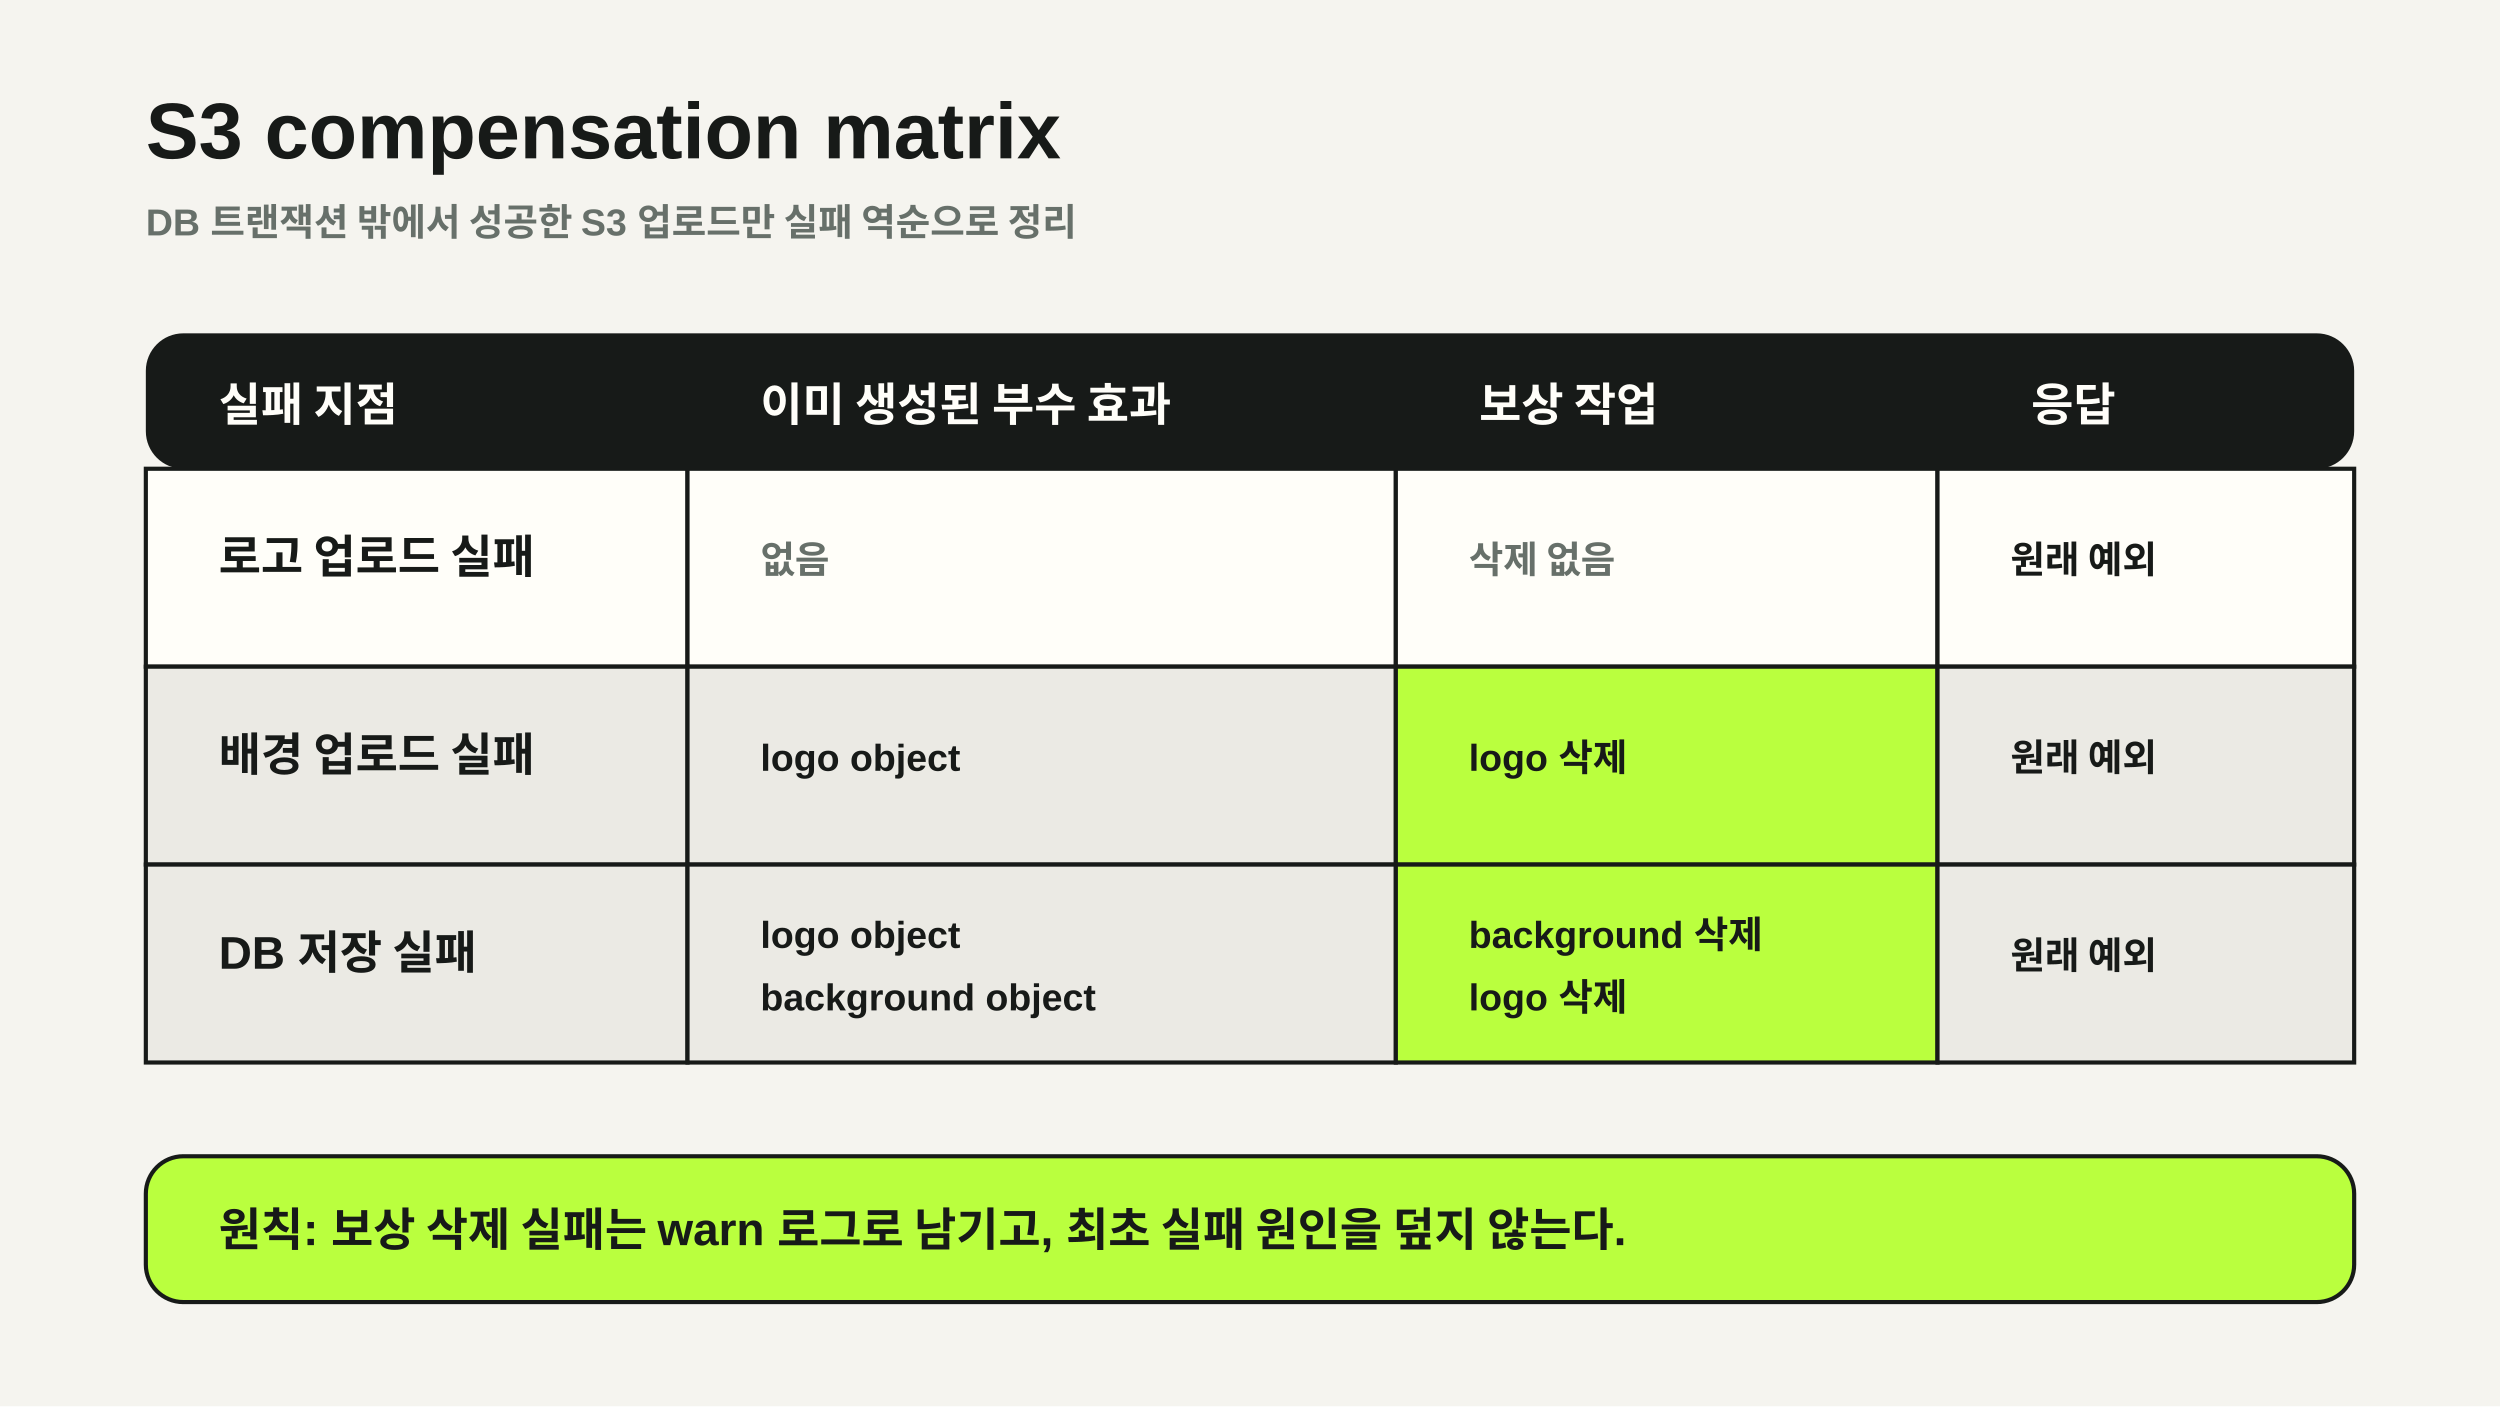
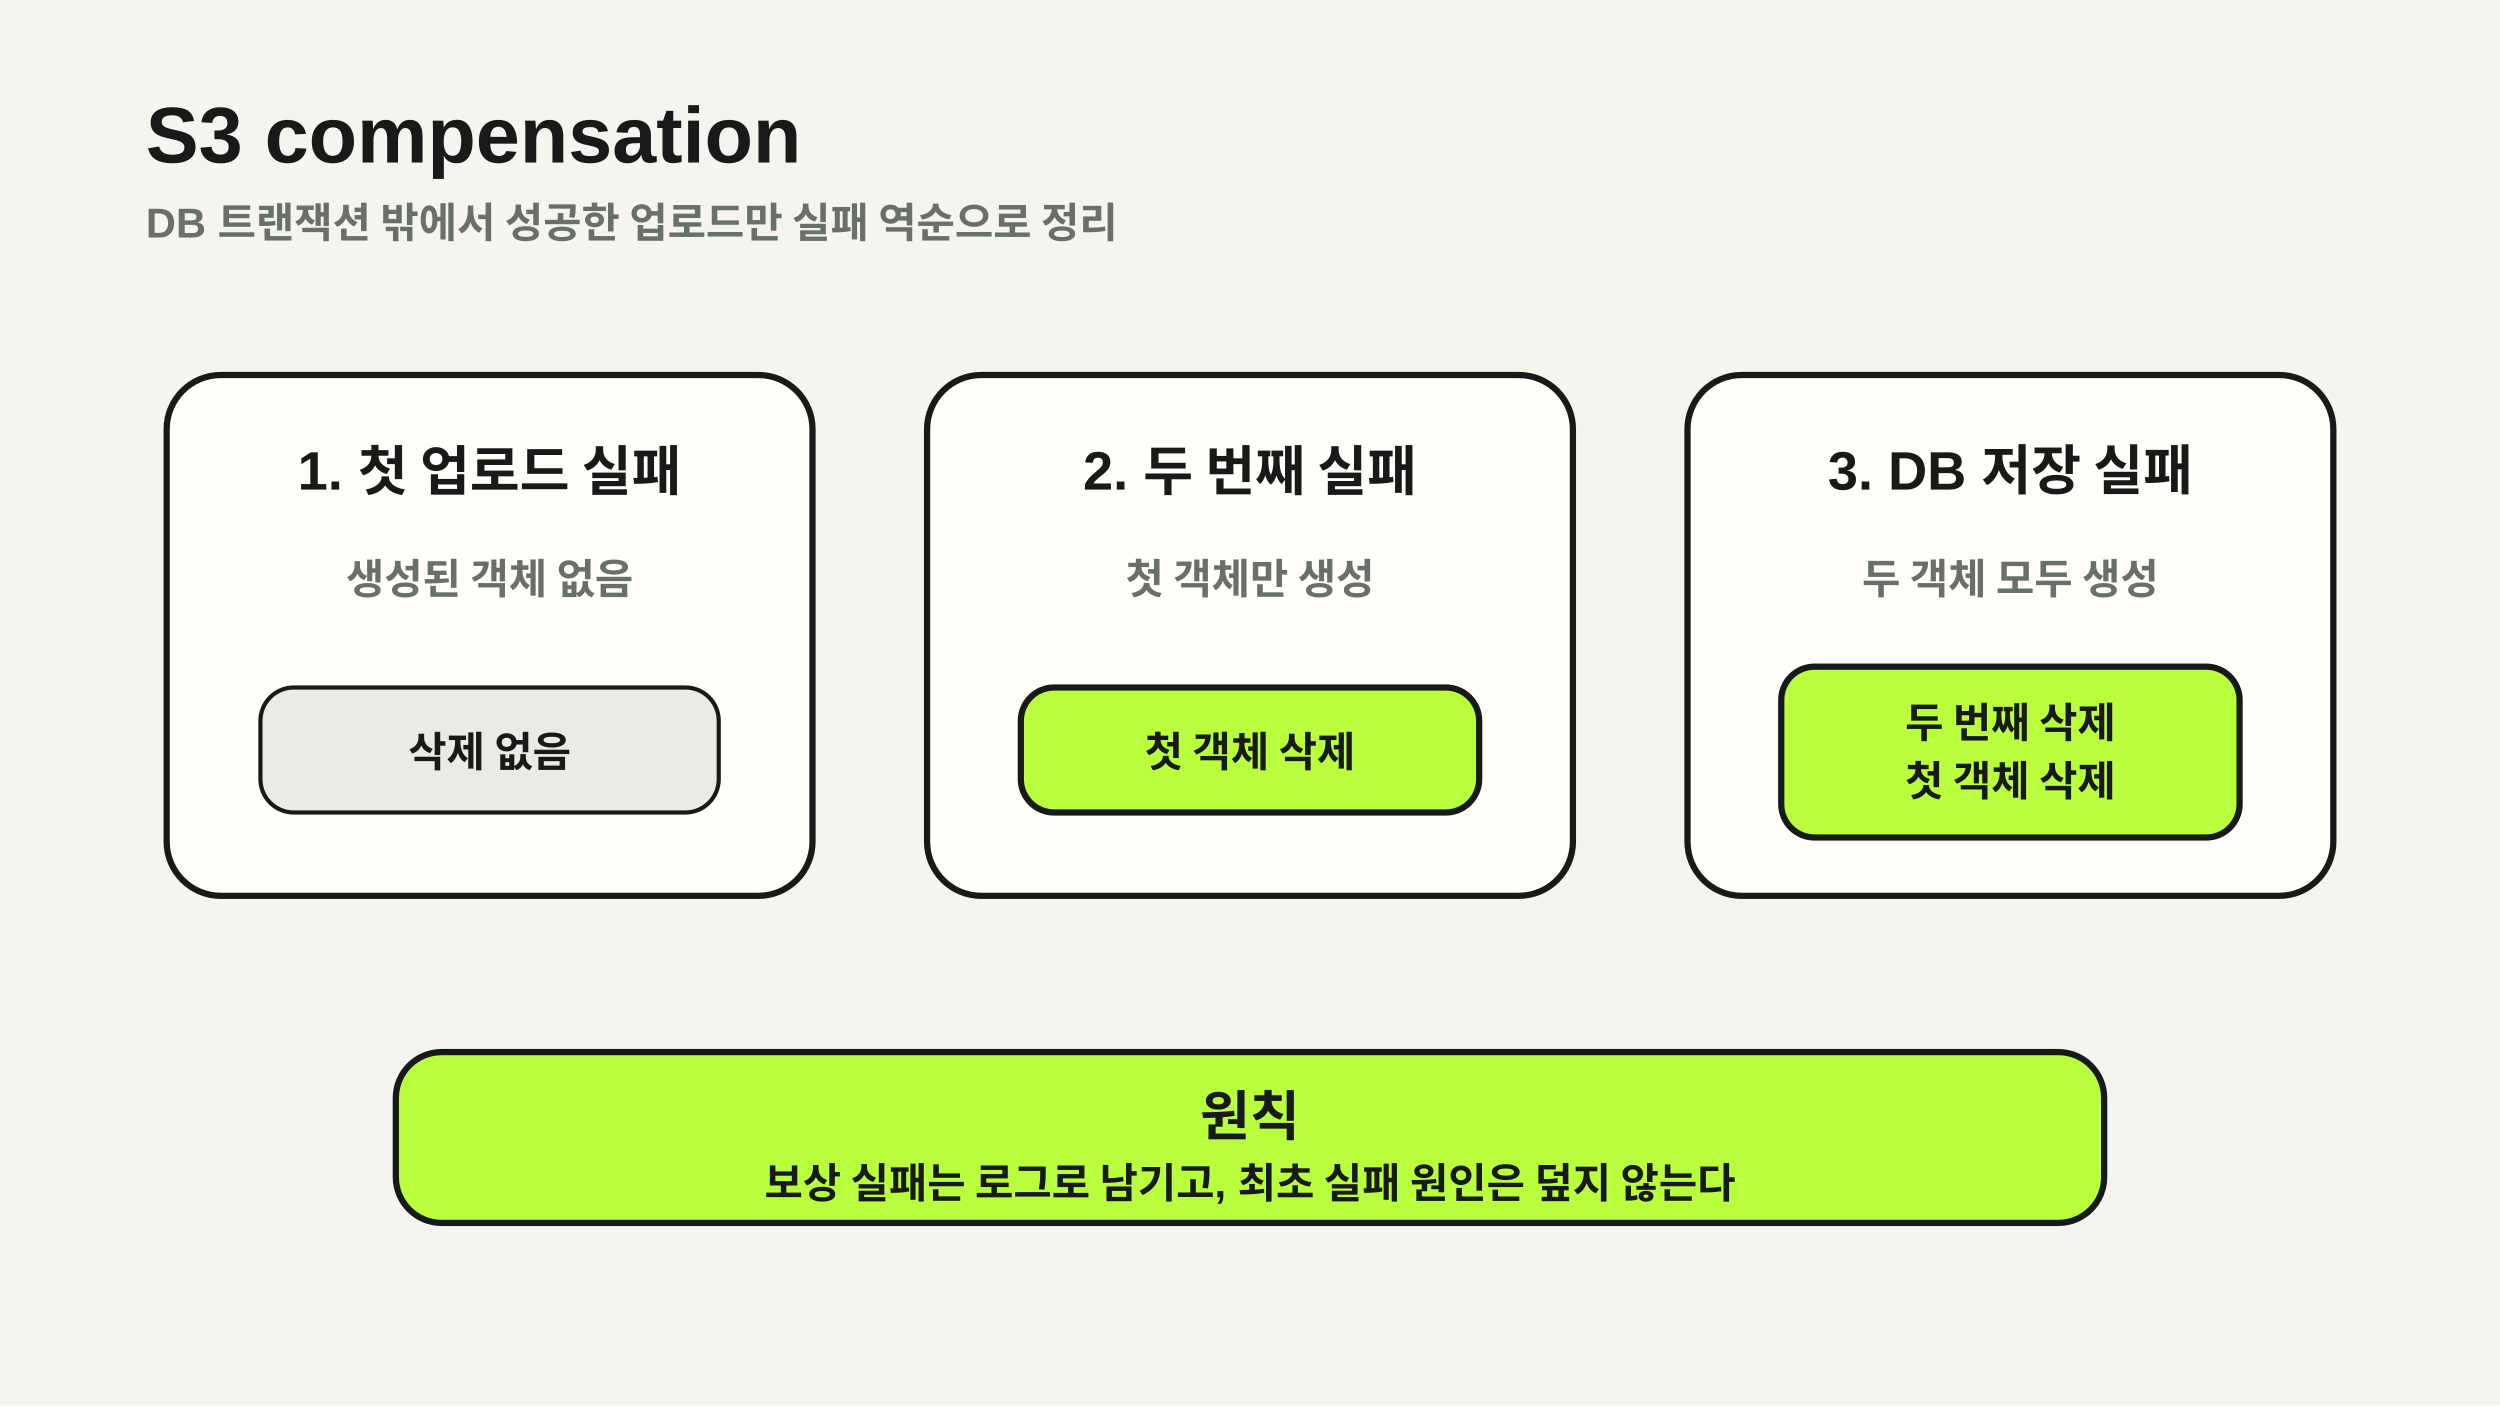
<svg xmlns="http://www.w3.org/2000/svg" viewBox="0 0 1200 675" role="img" aria-labelledby="title desc">
  <defs>
    <style>
-       .bg{fill:#f5f4ef}.head{fill:#171a18}.cell{fill:#fffef9;stroke:#171a18;stroke-width:2}.accent{fill:#baff3e;stroke:#171a18;stroke-width:2}.warn{fill:#ebeae4;stroke:#171a18;stroke-width:2}.ink{fill:#171a18}.white{fill:#fffef9}.muted{fill:#67706a}text{font-family:Pretendard,'Noto Sans KR',Arial,sans-serif}.title{font-size:38px;font-weight:900}.label{font-size:22px;font-weight:850}.small{font-size:18px;font-weight:700}.tiny{font-size:16px;font-weight:700}
+       .bg{fill:#f5f4ef}.card{fill:#fffef9;stroke:#171a18;stroke-width:3}.accent{fill:#baff3e;stroke:#171a18;stroke-width:3}.soft{fill:#ebeae4;stroke:#171a18;stroke-width:2}.ink{fill:#171a18}.muted{fill:#67706a}text{font-family:Pretendard,'Noto Sans KR',Arial,sans-serif}.title{font-size:38px;font-weight:900}.label{font-size:26px;font-weight:850}.small{font-size:20px;font-weight:700}.tiny{font-size:16px;font-weight:700}
    </style>
  </defs>
  <rect class="bg" width="1200" height="675" />
-   <text x="70" y="76" class="title ink">S3 compensation matrix</text>
-   <text x="70" y="113" class="small muted">DB 트랜잭션 밖에서 성공한 S3 업로드만 실패 역순으로 정리</text>
-   <rect x="70" y="160" width="1060" height="65" rx="18" class="head" />
-   <text x="105" y="202" class="label white">실패 지점</text>
-   <text x="365" y="202" class="label white">이미 생성된 부수 효과</text>
-   <text x="710" y="202" class="label white">보상 작업</text>
-   <text x="975" y="202" class="label white">응답</text>
-   <rect x="70" y="225" width="260" height="95" class="cell" />
-   <text x="105" y="275" class="label ink">로고 업로드 실패</text>
-   <rect x="330" y="225" width="340" height="95" class="cell" />
-   <text x="365" y="275" class="small muted">없음</text>
-   <rect x="670" y="225" width="260" height="95" class="cell" />
-   <text x="705" y="275" class="small muted">삭제 없음</text>
-   <rect x="930" y="225" width="200" height="95" class="cell" />
-   <text x="965" y="275" class="small ink">원래 예외</text>
-   <rect x="70" y="320" width="260" height="95" class="warn" />
-   <text x="105" y="370" class="label ink">배경 업로드 실패</text>
-   <rect x="330" y="320" width="340" height="95" class="warn" />
-   <text x="365" y="370" class="small ink">logo object</text>
-   <rect x="670" y="320" width="260" height="95" class="accent" />
-   <text x="705" y="370" class="small ink">logo 삭제</text>
-   <rect x="930" y="320" width="200" height="95" class="warn" />
-   <text x="965" y="370" class="small ink">원래 예외</text>
-   <rect x="70" y="415" width="260" height="95" class="warn" />
-   <text x="105" y="465" class="label ink">DB 저장 실패</text>
-   <rect x="330" y="415" width="340" height="95" class="warn" />
-   <text x="365" y="455" class="small ink">logo object</text>
-   <text x="365" y="485" class="small ink">background object</text>
-   <rect x="670" y="415" width="260" height="95" class="accent" />
-   <text x="705" y="455" class="small ink">background 삭제</text>
-   <text x="705" y="485" class="small ink">logo 삭제</text>
-   <rect x="930" y="415" width="200" height="95" class="warn" />
-   <text x="965" y="465" class="small ink">원래 예외</text>
-   <rect x="70" y="555" width="1060" height="70" rx="18" class="accent" />
-   <text x="105" y="598" class="label ink">원칙: 보상 삭제 실패는 warn 로그로 남기고, 최초 실패 원인을 덮지 않는다.</text>
+   <text x="70" y="78" class="title ink">S3 compensation</text>
+   <text x="70" y="114" class="small muted">DB 트랜잭션 밖에서 성공한 업로드만 실패 역순으로 정리</text>
+   <rect x="80" y="180" width="310" height="250" rx="26" class="card" />
+   <text x="235" y="235" text-anchor="middle" class="label ink">1. 첫 업로드 실패</text>
+   <text x="235" y="285" text-anchor="middle" class="small muted">생성된 객체 없음</text>
+   <rect x="125" y="330" width="220" height="60" rx="16" class="soft" />
+   <text x="235" y="368" text-anchor="middle" class="small ink">삭제 없음</text>
+   <rect x="445" y="180" width="310" height="250" rx="26" class="card" />
+   <text x="600" y="235" text-anchor="middle" class="label ink">2. 두 번째 실패</text>
+   <text x="600" y="285" text-anchor="middle" class="small muted">첫 객체만 생성</text>
+   <rect x="490" y="330" width="220" height="60" rx="16" class="accent" />
+   <text x="600" y="368" text-anchor="middle" class="small ink">첫 객체 삭제</text>
+   <rect x="810" y="180" width="310" height="250" rx="26" class="card" />
+   <text x="965" y="235" text-anchor="middle" class="label ink">3. DB 저장 실패</text>
+   <text x="965" y="285" text-anchor="middle" class="small muted">두 객체 모두 생성</text>
+   <rect x="855" y="320" width="220" height="82" rx="16" class="accent" />
+   <text x="965" y="354" text-anchor="middle" class="small ink">두 번째 삭제</text>
+   <text x="965" y="382" text-anchor="middle" class="small ink">첫 객체 삭제</text>
+   <rect x="190" y="505" width="820" height="82" rx="22" class="accent" />
+   <text x="600" y="545" text-anchor="middle" class="label ink">원칙</text>
+   <text x="600" y="575" text-anchor="middle" class="small ink">보상 실패는 로그로 남기고, 최초 실패 원인은 덮지 않는다</text>
</svg>
